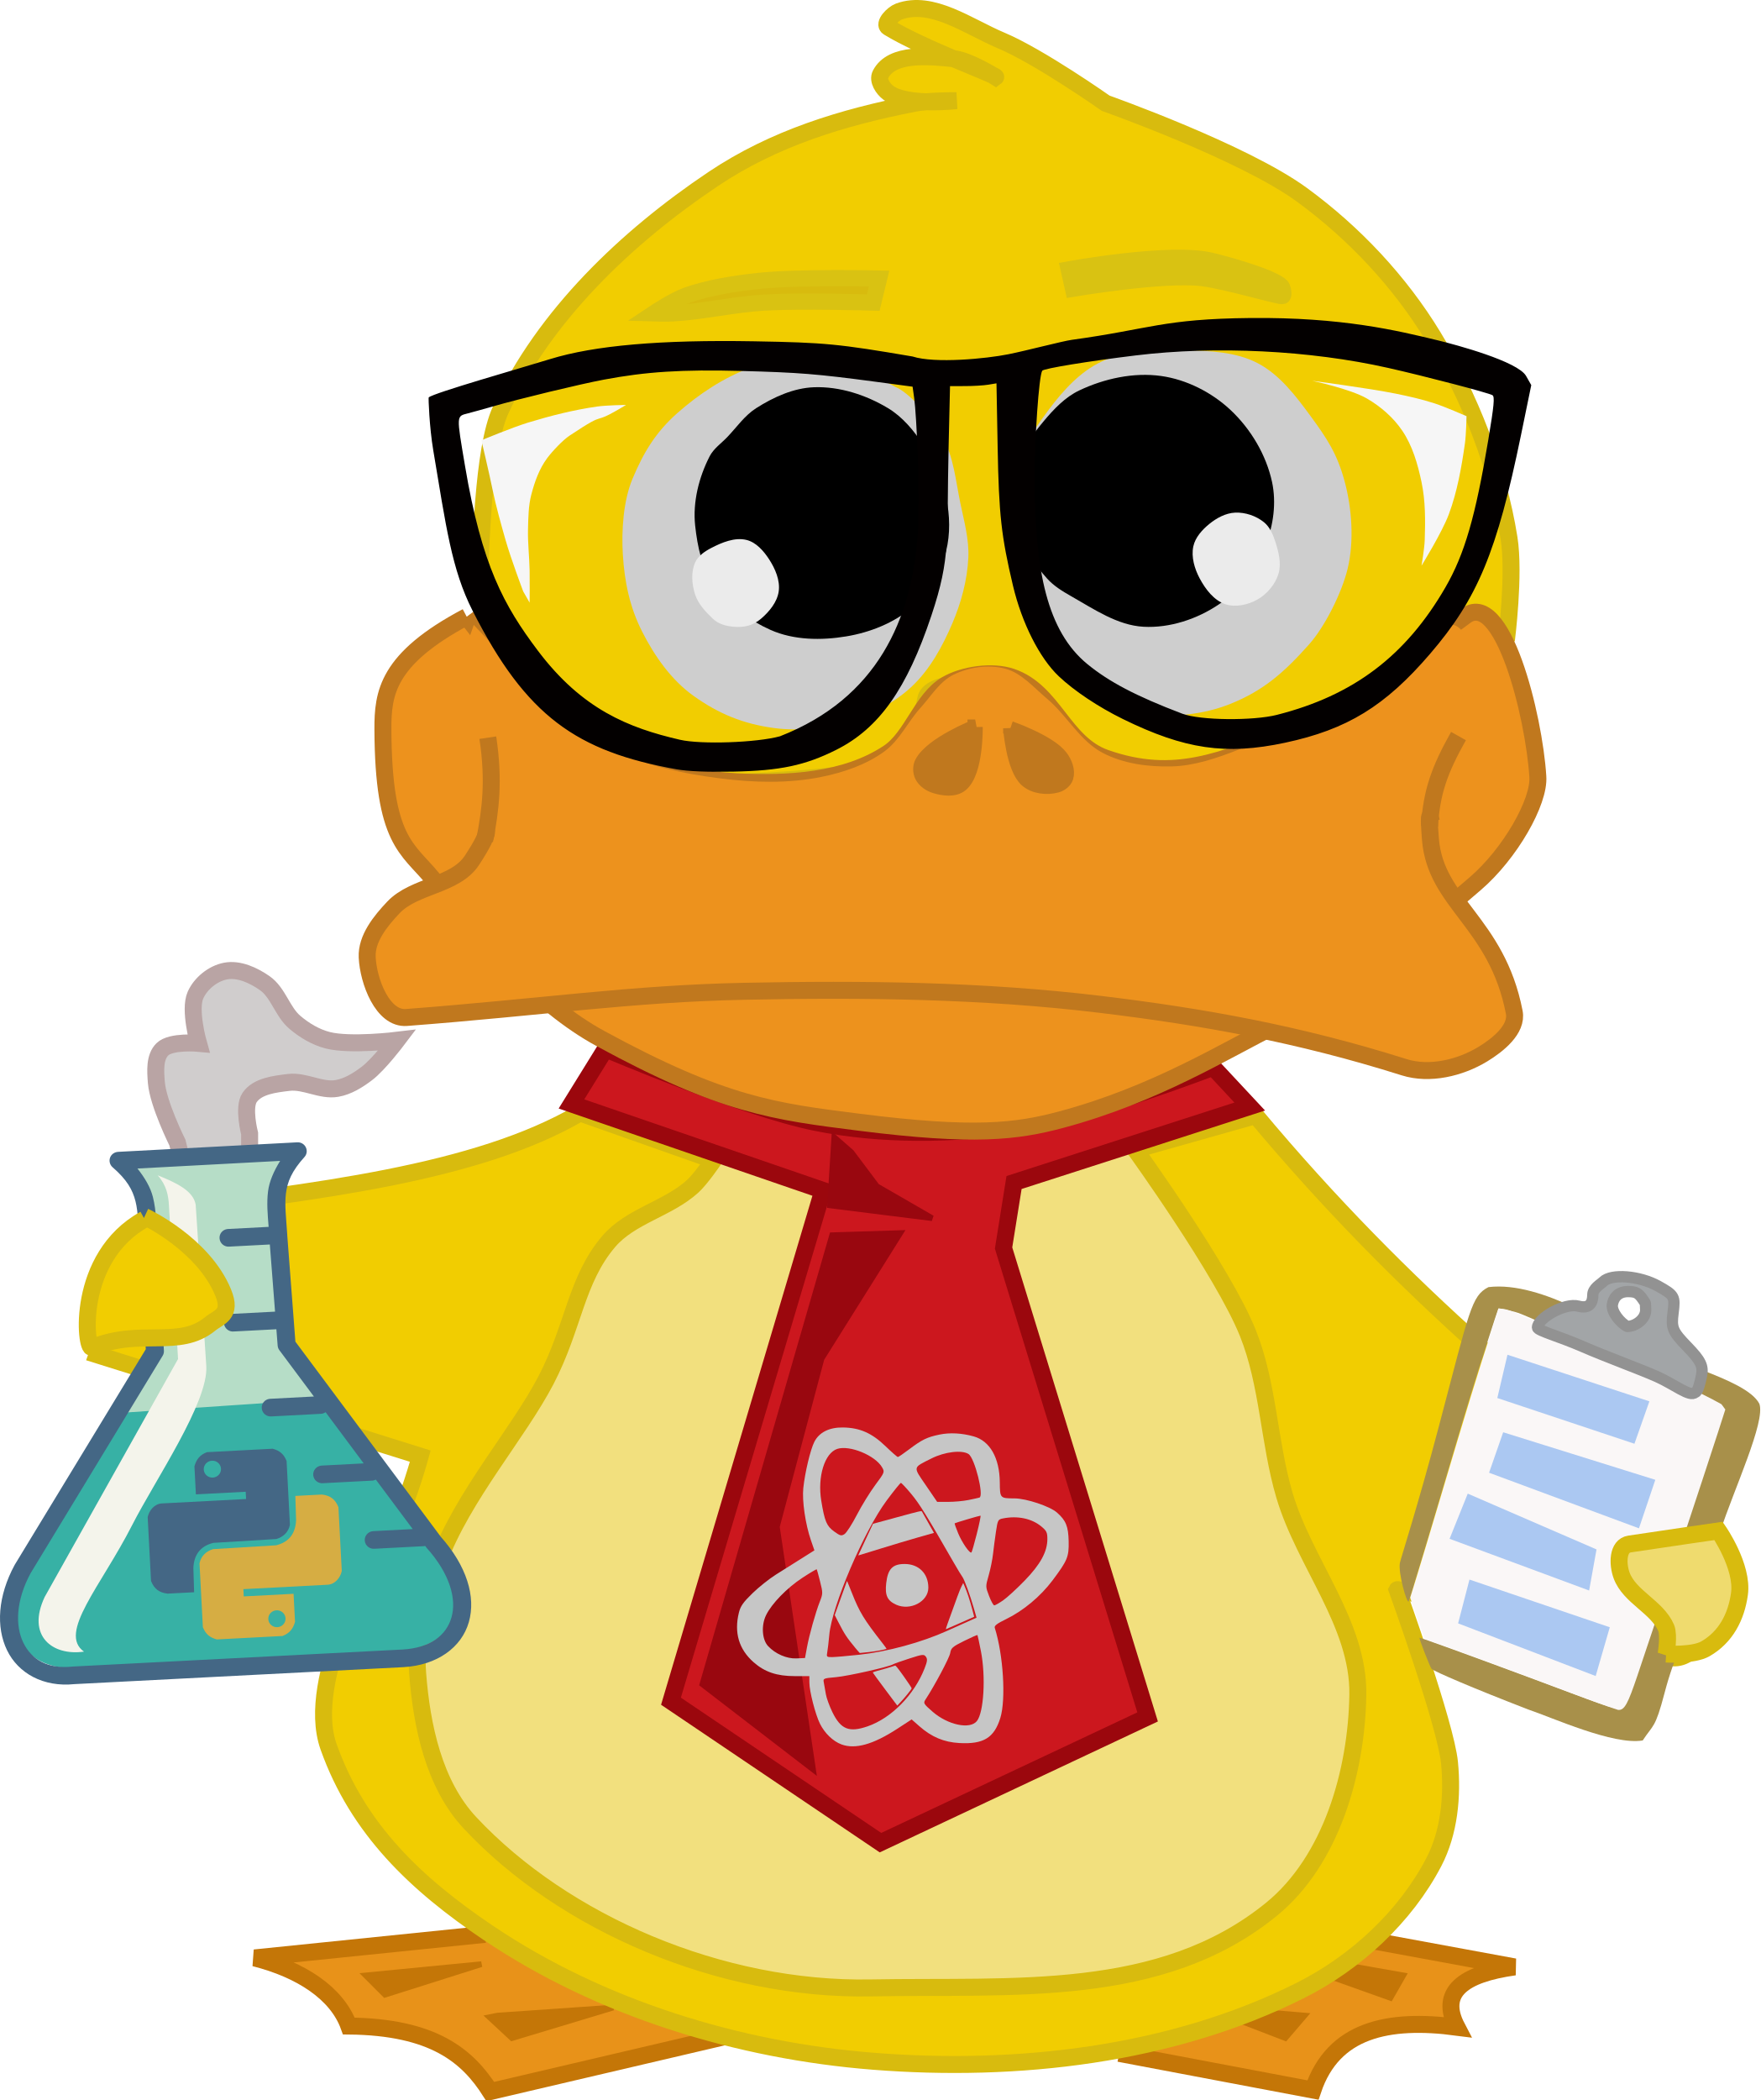
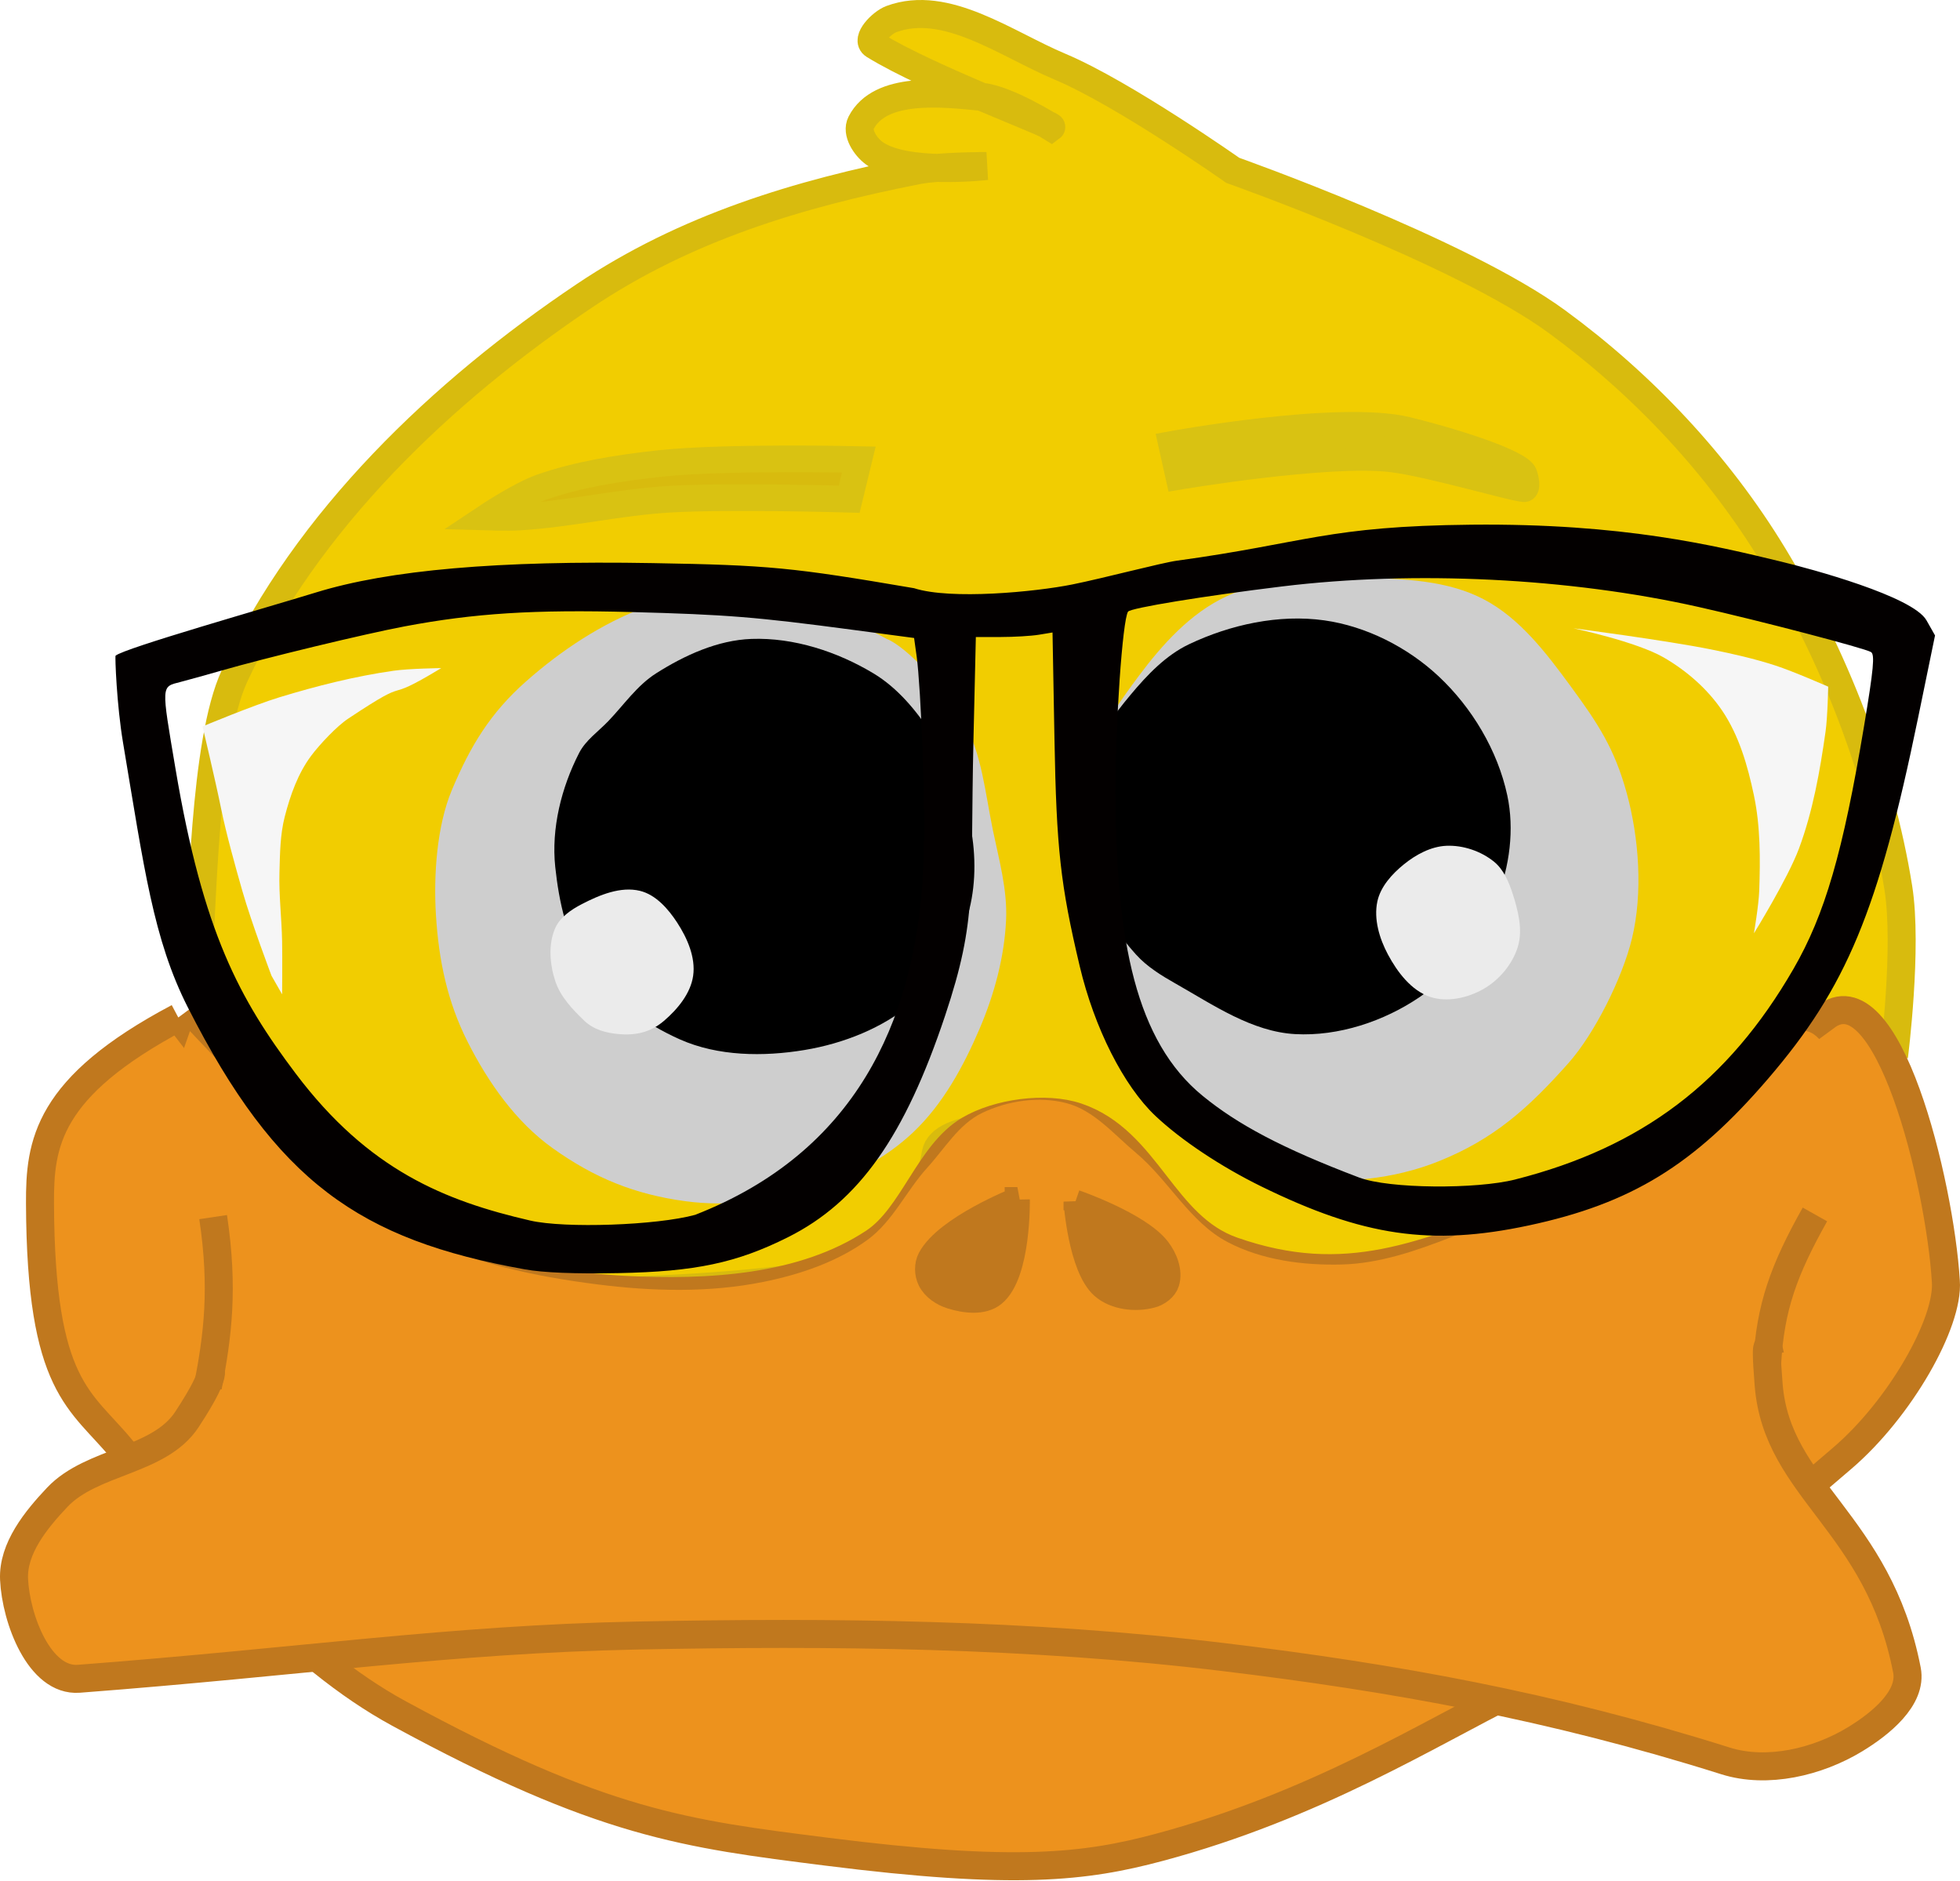
- <svg xmlns="http://www.w3.org/2000/svg" width="311.17" height="371.138" id="svg2" version="1.1">
+ <svg xmlns="http://www.w3.org/2000/svg" width="209.967" height="201.402" id="svg2" version="1.1">
  <defs id="defs4">
    <style id="style6" type="text/css">
    .fil1 {fill:#37B1A5}
    .fil0 {fill:#B6DDC7}
    .fil2 {fill:#F4F4EB}
    .fil4 {fill:#446785}
    .fil3 {fill:#D6AD43}
    .fil5 {fill:#446785;fill-rule:nonzero}
   </style>
  </defs>
-   <g id="layer1" transform="translate(-202.6797,-292.4466)">
-     <path style="fill:#f2e07e;fill-opacity:1;stroke:none" d="m 343.398,490.438 -24.448,8.275 -45.887,61.684 1.128,51.529 48.52,32.722 57.546,6.018 51.152,-15.045 17.302,-36.86 -12.412,-55.29 -30.09,-54.537 z" id="path3876" />
-     <path style="fill:#e89219;fill-opacity:1;stroke:#c47607;stroke-width:3;stroke-linecap:butt;stroke-linejoin:miter;stroke-miterlimit:4;stroke-opacity:1;stroke-dasharray:none" d="m 400.52,655.342 34.259,6.481 c 3.598,-10.689 13.257,-12.719 25.463,-11.111 -3.24,-6.203 1.095,-9.377 10.185,-10.648 l -25.144,-4.63" id="path3817" />
-     <path style="fill:#e89219;fill-opacity:1;stroke:#c47607;stroke-width:3;stroke-linecap:butt;stroke-linejoin:miter;stroke-miterlimit:4;stroke-opacity:1;stroke-dasharray:none" d="m 288.426,634.307 -40.741,4.167 c 8.252,2.086 14.567,6.26 16.667,12.037 15.002,0.153 21.002,5.307 25,11.574 l 43.519,-10.185" id="path3815" />
-     <path style="fill:#c47607;fill-opacity:1;stroke:#c47607;stroke-width:1px;stroke-linecap:butt;stroke-linejoin:miter;stroke-opacity:1" d="m 422.511,649.797 7.386,2.841 3.409,-3.977 -6.818,-0.568 z" id="path3847" />
-     <path style="fill:#c47607;fill-opacity:1;stroke:#c47607;stroke-width:1px;stroke-linecap:butt;stroke-linejoin:miter;stroke-opacity:1" d="m 436.974,641.435 11.505,4.101 2.273,-3.977 -10.689,-1.882 z" id="path3849" />
-     <path style="fill:#c47607;fill-opacity:1;stroke:#c47607;stroke-width:1px;stroke-linecap:butt;stroke-linejoin:miter;stroke-opacity:1" d="m 289.205,648.953 3.977,3.693 17.898,-5.398 -20.455,1.42 z" id="path3845" />
-     <path style="fill:#f1cd01;fill-opacity:1;stroke:#d8bb0e;stroke-width:3;stroke-linecap:butt;stroke-linejoin:miter;stroke-miterlimit:4;stroke-opacity:1;stroke-dasharray:none" d="m 424.663,489.608 -21.296,6.019 c 0,0 15.555,21.549 19.907,32.407 3.65,9.105 3.7,19.298 6.481,28.704 3.545,11.986 13.148,22.688 12.963,35.185 -0.202,13.639 -4.699,29.352 -15.278,37.963 -19.579,15.937 -45.592,13.414 -70.833,13.889 -26.496,0.498 -54.207,-11.395 -70.833,-29.167 -6.369,-6.808 -8.544,-17.094 -9.259,-26.389 -0.518,-6.73 1.326,-13.591 3.704,-19.907 4.364,-11.592 14.042,-22.473 18.981,-31.944 4.939,-9.472 5.275,-17.714 11.111,-24.537 3.84,-4.489 10.447,-5.746 14.815,-9.722 1.462,-1.33 3.704,-4.63 3.704,-4.63 l -23.611,-8.333 c -18.369,10.748 -46.927,13.941 -76.325,17.615 l -9.051,25.12 57.135,17.914 c 0,0 -2.205,7.973 -4.167,11.574 -3.528,6.478 -7.279,12.021 -9.722,18.981 -2.198,6.263 -4.542,14.58 -2.315,20.833 5.178,14.538 15.438,24.252 28.241,32.87 19.836,13.354 44.217,20.803 68.056,22.685 25.418,2.007 52.671,-1.072 75.463,-12.5 9.757,-4.892 18.561,-13.009 23.611,-22.685 2.747,-5.263 3.353,-11.684 2.778,-17.593 -0.653,-6.706 -9.259,-30.556 -9.259,-30.556 0.282,-0.563 41.292,12.384 49.136,12.043 7.844,-0.341 7.847,-21.276 7.584,-21.465 -28.451,-20.572 -55.799,-43.386 -81.72,-74.374 z" id="path3811" />
-     <path style="fill:#cc171e;fill-opacity:1;stroke:#9b070d;stroke-width:3;stroke-linecap:butt;stroke-linejoin:miter;stroke-miterlimit:4;stroke-opacity:1;stroke-dasharray:none" d="m 309.722,477.825 -6.019,9.722 44.444,15.278 -26.852,90.278 37.037,25 47.222,-22.222 -25.463,-82.87 1.852,-11.574 41.667,-13.426 -6.481,-6.944 c 0,0 -22.146,8.543 -33.796,10.185 -12.073,1.702 -24.627,1.971 -36.574,-0.463 -12.749,-2.597 -37.037,-12.963 -37.037,-12.963 z" id="path3813" />
+   <g id="layer1" transform="translate(-266.0858,-292.4466)">
    <path style="fill:#f1cd01;fill-opacity:1;stroke:#d8bb0e;stroke-width:3;stroke-linecap:butt;stroke-linejoin:miter;stroke-miterlimit:4;stroke-opacity:1;stroke-dasharray:none" d="m 467.648,406.196 c 0,0 -37.473,24.408 -43.769,24.553 -10.064,0.233 -23.619,0.068 -26.104,-2.365 -6.56,-6.424 -15.443,-14.877 -16.887,-15.003 -5.279,-0.458 -13.982,-0.695 -14.561,2.64 -1.06,6.102 -4.866,10.481 -7.762,11.815 -5.732,2.642 -42.136,4.328 -45.278,1.495 -11.89,-10.723 -26.266,-28.436 -26.067,-31.421 0.553,-8.306 0.706,-25.964 3.984,-33.048 7.718,-16.68 22.239,-30.499 37.5,-40.741 10.819,-7.261 22.863,-10.915 35.648,-13.426 2.428,-0.477 7.407,-0.463 7.407,-0.463 0,0 -8.798,1.024 -12.037,-1.389 -0.942,-0.702 -1.929,-2.197 -1.389,-3.241 2.03,-3.925 8.566,-3.222 12.963,-2.778 2.681,0.271 7.407,3.241 7.407,3.241 0.321,-0.241 -13.034,-5.127 -18.981,-8.796 -0.947,-0.584 0.808,-2.392 1.852,-2.778 5.866,-2.167 12.279,2.664 18.056,5.093 6.83,2.871 18.519,11.111 18.519,11.111 0,0 24.354,8.615 34.722,16.204 9.173,6.714 17.244,15.286 23.148,25 6.52,10.727 11.445,23.252 13.426,35.648 1.024,6.408 -0.463,18.056 -0.463,18.056" id="path3823" />
    <path style="fill:#ed921d;fill-opacity:1;stroke:#c0781e;stroke-width:3;stroke-linecap:butt;stroke-linejoin:miter;stroke-miterlimit:4;stroke-opacity:1;stroke-dasharray:none" d="m 285.185,401.436 c -14.113,7.47 -14.839,13.552 -14.815,19.907 0.074,19.86 4.376,20.979 8.796,26.389 8.778,10.742 18.512,22.19 29.63,28.241 21.811,11.871 30.801,12.912 45.833,14.815 20.244,2.562 27.732,1.655 35.648,-0.463 16.698,-4.468 28.984,-12.224 37.963,-16.667 15.075,-7.458 25.016,-16.315 35.185,-25 6.218,-5.31 11.456,-14.557 11.111,-18.981 -0.645,-10.542 -6.285,-33.589 -12.963,-28.241 -6.599,4.702 -19.256,16.237 -31.019,20.833 -11.961,4.674 -20.284,8.402 -32.407,4.167 -7.527,-2.629 -9.121,-11.777 -16.667,-14.352 -3.372,-1.15 -8.509,-0.427 -11.574,1.389 -4.309,2.552 -6.011,9.271 -10.185,12.037 -7.595,5.031 -17.754,5.566 -26.852,5.093 -9.654,-0.503 -19.535,-3.282 -27.778,-8.333 -8.19,-5.019 -19.907,-20.833 -19.907,-20.833" id="path3819" />
    <path style="fill:#ed921d;fill-opacity:1;stroke:#c0781e;stroke-width:3;stroke-linecap:butt;stroke-linejoin:miter;stroke-miterlimit:4;stroke-opacity:1;stroke-dasharray:none" d="m 288.321,439.105 c 0,0 1.714,-0.601 -2.21,5.387 -2.959,4.516 -10.179,4.41 -13.889,8.333 -2.276,2.408 -4.784,5.486 -4.63,8.796 0.198,4.233 2.719,10.97 6.944,10.648 23.93,-1.824 39.759,-4.224 59.722,-4.63 20.997,-0.426 42.113,-0.207 62.963,2.315 18.148,2.195 34.964,5.2 53.704,11.111 4.476,1.412 9.878,0.123 13.889,-2.315 2.637,-1.603 6.143,-4.377 5.556,-7.407 -3.081,-15.897 -13.91,-19.273 -14.815,-30.556 -0.515,-6.424 0.158,-3.178 0.158,-3.178" id="path3821" />
    <path style="fill:#cecece;fill-opacity:1;stroke:none" d="m 372.443,381.339 c 0.659,3.187 1.572,6.408 1.42,9.659 -0.186,3.992 -1.268,7.974 -2.841,11.648 -1.727,4.033 -3.918,8.062 -7.102,11.08 -2.924,2.771 -6.673,4.741 -10.511,5.966 -4.443,1.418 -9.298,2.046 -13.92,1.42 -5.437,-0.736 -9.738,-2.495 -14.205,-5.682 -3.938,-2.81 -6.905,-7.048 -9.091,-11.364 -2.2,-4.344 -3.111,-8.776 -3.409,-13.636 -0.256,-4.186 0.084,-9.485 1.705,-13.352 1.978,-4.719 4.119,-8.26 7.955,-11.648 3.762,-3.322 8.085,-6.191 12.784,-7.955 3.863,-1.449 8.114,-2.432 12.216,-1.989 4.86,0.526 13.636,5.398 13.636,5.398 2.13,0.843 6.286,5.293 8.239,8.807 1.952,3.514 2.31,7.711 3.125,11.648 z" id="path3835" />
    <path style="fill:#000000;fill-opacity:1;stroke:none" d="m 328.125,373.101 c -1.899,3.701 -2.997,8.079 -2.557,12.216 0.395,3.71 1.246,7.756 3.409,10.795 2.331,3.275 6.27,6.037 9.943,7.67 4.081,1.815 8.946,1.867 13.352,1.136 4.183,-0.694 8.42,-2.363 11.648,-5.114 2.659,-2.266 4.594,-5.487 5.682,-8.807 0.975,-2.975 1.074,-6.285 0.568,-9.375 -0.611,-3.731 -2.208,-7.337 -4.261,-10.511 -1.637,-2.531 -3.667,-4.981 -6.25,-6.534 -3.879,-2.333 -8.544,-3.854 -13.068,-3.693 -3.622,0.129 -7.168,1.75 -10.227,3.693 -2.035,1.293 -3.447,3.372 -5.114,5.114 -1.066,1.113 -2.421,2.038 -3.125,3.409 z" id="path3837" />
    <path style="fill:#cecece;fill-opacity:1;stroke:none" d="m 434.375,365.999 c 2.907,3.961 4.661,6.627 5.966,11.364 1.335,4.847 1.754,10.74 0.568,15.625 -1.011,4.167 -3.968,10.149 -6.818,13.352 -4.268,4.797 -7.958,8.13 -13.92,10.511 -4.778,1.909 -10.252,2.465 -15.341,1.705 -5.202,-0.777 -10.634,-2.672 -14.489,-6.25 -3.446,-3.199 -4.968,-8.067 -6.534,-12.5 -2.091,-5.919 -4.483,-12.239 -3.693,-18.466 0.768,-6.05 4.306,-11.59 7.955,-16.477 2.527,-3.384 5.546,-6.74 9.375,-8.523 4.504,-2.098 9.805,-2.093 14.773,-1.989 4.327,0.091 8.946,0.272 12.784,2.273 3.919,2.043 6.76,5.812 9.375,9.375 z" id="path3841" />
    <path style="fill:#000000;fill-opacity:1;stroke:none" d="m 392.045,397.817 c 4.023,2.283 8.165,5.143 12.784,5.398 4.637,0.255 9.514,-1.364 13.352,-3.977 3.68,-2.505 6.573,-6.383 8.239,-10.511 1.389,-3.443 1.913,-7.449 1.136,-11.08 -1.03,-4.813 -3.787,-9.427 -7.386,-12.784 -3.314,-3.091 -7.729,-5.334 -12.216,-5.966 -4.856,-0.683 -10.059,0.452 -14.489,2.557 -2.486,1.181 -4.484,3.286 -6.25,5.398 -1.907,2.279 -3.76,4.804 -4.545,7.67 -1.001,3.653 -0.985,7.706 0,11.364 0.883,3.278 2.845,6.282 5.114,8.807 1.177,1.31 2.729,2.256 4.261,3.125 z" id="path3839" />
-     <path style="fill:#c47607;fill-opacity:1;stroke:#c47607;stroke-width:1px;stroke-linecap:butt;stroke-linejoin:miter;stroke-opacity:1" d="m 267.33,641.567 3.409,3.409 17.045,-5.398 z" id="path3843" />
-     <g id="g3904" transform="translate(-617.5532,-0.1329787)">
-       <path id="path3887" d="m 1090.495,594.74 c -10.234,-3.946 -16.518,-6.7 -17.173,-7.184 -0.27,-0.322 -2.277,-5.394 -2.135,-5.536 0.072,-0.072 8.974,3.154 19.782,7.169 10.808,4.015 15.316,5.854 15.874,5.293 0.239,-0.266 18.125,-53.096 18.012,-53.209 -0.083,-0.083 -4.643,-3.095 -14.93,-7.375 -10.287,-4.28 -19.873,-8.927 -21.738,-9.419 -1.875,-0.495 -3.053,-0.675 -3.075,-0.638 -0.022,0.037 -3.548,10.514 -7.834,25.068 -4.287,14.555 -7.9,26.576 -8.029,26.715 -0.325,0.349 -1.887,-5.126 -1.538,-6.848 0.157,-0.775 3.228,-10.279 6.825,-23.883 5.516,-20.864 5.803,-23.292 8.829,-24.839 9.557,-1.157 22.3,7.684 25.64,9.164 4.705,3.899 19.831,6.796 22.25,11.455 1.131,3.121 -4.504,15.141 -6.92,22.568 -6.608,20.312 -8.014,21.569 -9.847,28.564 -1.66,6.337 -1.996,5.529 -3.857,8.37 -5.15,0.884 -16.044,-4.065 -20.136,-5.436 z" style="fill:#a8904a;fill-opacity:1;fill-rule:nonzero;stroke:#a8904a;stroke-width:0;stroke-linecap:round;stroke-linejoin:round;stroke-miterlimit:4;stroke-opacity:1;stroke-dasharray:none" />
-       <path id="path3902" d="m 1097.138,591.461 c -5.369,-2.053 -20.548,-7.661 -23.404,-8.647 -0.804,-0.278 -1.53,-0.556 -1.612,-0.618 -0.082,-0.062 -0.7,-1.72 -1.373,-3.685 l -1.223,-3.572 1.129,-3.64 c 0.621,-2.002 2.516,-8.307 4.212,-14.012 4.788,-16.113 6.354,-21.219 9.581,-31.228 l 0.722,-2.239 0.667,0.075 c 1.008,0.114 1.599,0.344 6.713,2.611 4.406,1.954 7.811,3.421 17.746,7.644 5.71,2.427 10.114,4.282 14.263,6.606 l 0.679,0.926 -1.324,4.121 c -1.958,6.092 -11.778,35.73 -14.243,42.984 -1.628,4.791 -2.234,6.11 -3.392,5.988 -2.332,-0.735 -6.165,-2.181 -9.142,-3.315 z" style="fill:#faf7f7;fill-opacity:1;fill-rule:nonzero;stroke:#a8904a;stroke-width:0;stroke-linecap:round;stroke-linejoin:round;stroke-miterlimit:4;stroke-opacity:1;stroke-dasharray:none" />
-     </g>
    <path style="fill:#ed921d;fill-opacity:1;stroke:none" d="m 286.436,402.894 -1.862,5.319 22.074,23.138 28.723,10.372 51.064,-0.266 52.128,-1.596 26.33,-28.457 c -5.728,-14.014 -5.523,-8.157 -16.489,-1.064 -8.562,5.535 -17.363,10.924 -26.862,14.628 -3.746,1.461 -7.683,2.821 -11.702,2.926 -4.154,0.108 -8.553,-0.466 -12.234,-2.394 -4.054,-2.123 -6.328,-6.64 -9.84,-9.574 -2.341,-1.956 -4.492,-4.56 -7.447,-5.319 -2.939,-0.755 -6.311,-0.26 -9.043,1.064 -2.482,1.203 -3.995,3.811 -5.851,5.851 -2.246,2.468 -3.69,5.741 -6.383,7.713 -3.241,2.373 -7.233,3.724 -11.17,4.521 -5.822,1.179 -11.926,1.014 -17.819,0.266 -6.657,-0.845 -13.439,-2.267 -19.415,-5.319 -5.166,-2.639 -9.377,-6.889 -13.564,-10.904 -4.081,-3.914 -10.638,-10.904 -10.638,-10.904 z" id="path3878" />
    <path style="fill:#c0781e;fill-opacity:1;stroke:#c0781e;stroke-width:2.542;stroke-linecap:butt;stroke-linejoin:miter;stroke-miterlimit:4;stroke-opacity:1;stroke-dasharray:none" d="m 381.289,421.159 c 0,0 0.49,7.033 2.889,9.148 1.346,1.186 3.564,1.432 5.296,0.963 0.714,-0.193 1.466,-0.738 1.685,-1.444 0.369,-1.19 -0.202,-2.625 -0.963,-3.611 -2.087,-2.702 -8.907,-5.055 -8.907,-5.055 z" id="path3861" />
    <path style="fill:#c0781e;fill-opacity:1;stroke:#c0781e;stroke-width:2.673;stroke-linecap:butt;stroke-linejoin:miter;stroke-miterlimit:4;stroke-opacity:1;stroke-dasharray:none" d="m 375.072,420.941 c 0,0 0.15,7.909 -2.531,10.125 -1.173,0.969 -3.104,0.707 -4.556,0.253 -0.918,-0.287 -1.855,-0.908 -2.278,-1.772 -0.334,-0.682 -0.356,-1.608 0,-2.278 1.768,-3.327 9.366,-6.328 9.366,-6.328 z" id="path3863" />
    <path style="fill:#d8bb0e;fill-opacity:1;stroke:#d9c212;stroke-width:2.854;stroke-linecap:butt;stroke-linejoin:miter;stroke-miterlimit:4;stroke-opacity:1;stroke-dasharray:none" d="m 321.654,347.832 c 5.458,-0.32 10.696,-1.592 16.155,-1.912 6.387,-0.375 19.248,0 19.248,0 l 1.031,-4.25 c 0,0 -14.309,-0.331 -21.31,0.425 -4.39,0.474 -8.846,1.185 -12.717,2.55 -2.256,0.796 -5.843,3.187 -5.843,3.187 0,0 2.297,0.067 3.437,0 z" id="path3865" />
    <path style="fill:#d9c212;fill-opacity:1;stroke:#d9c212;stroke-width:2.424;stroke-linecap:butt;stroke-linejoin:miter;stroke-miterlimit:4;stroke-opacity:1;stroke-dasharray:none" d="m 391.341,339.88 0.858,3.841 c 0,0 16.101,-2.736 22.966,-1.907 4.228,0.511 13.746,3.374 14.297,3.185 0.531,-0.182 0.26,-1.358 0.076,-1.846 -0.543,-1.434 -8.338,-3.783 -12.687,-4.839 -7.369,-1.789 -25.51,1.566 -25.51,1.566 z" id="path3867" />
    <path style="fill:#ebebeb;fill-opacity:1;stroke:none" d="m 328.409,389.294 c 1.897,-0.983 4.176,-1.934 6.25,-1.42 1.695,0.419 3.025,1.945 3.977,3.409 1.078,1.657 1.983,3.724 1.705,5.682 -0.27,1.898 -1.668,3.584 -3.125,4.83 -1.418,1.212 -2.971,1.579 -4.83,1.42 -1.361,-0.116 -2.706,-0.477 -3.693,-1.42 -1.273,-1.217 -2.577,-2.587 -3.125,-4.261 -0.589,-1.8 -0.771,-3.952 0,-5.682 0.518,-1.164 1.71,-1.971 2.841,-2.557 z" id="path3869" />
    <path style="fill:#ebebeb;fill-opacity:1;stroke:none" d="m 413.636,389.01 c -0.405,1.888 0.225,3.979 1.136,5.682 1.011,1.889 2.51,3.875 4.545,4.545 1.819,0.599 4.019,0.097 5.682,-0.852 1.695,-0.968 3.132,-2.675 3.693,-4.545 0.547,-1.823 0.019,-3.871 -0.568,-5.682 -0.406,-1.251 -0.968,-2.58 -1.989,-3.409 -1.395,-1.133 -3.319,-1.786 -5.114,-1.705 -1.652,0.075 -3.261,0.947 -4.545,1.989 -1.265,1.026 -2.499,2.384 -2.841,3.977 z" id="path3871" />
    <path style="fill:#f6f6f6;fill-opacity:1;stroke:none" d="m 434.659,359.749 c 0,0 6.731,1.428 9.659,3.125 2.436,1.412 4.67,3.352 6.25,5.682 1.816,2.679 2.744,5.924 3.409,9.091 0.702,3.341 0.686,6.815 0.568,10.227 -0.053,1.526 -0.568,4.545 -0.568,4.545 0,0 3.634,-5.875 4.83,-9.091 1.489,-4.005 2.24,-8.27 2.841,-12.5 0.227,-1.597 0.284,-4.83 0.284,-4.83 0,0 -3.741,-1.645 -5.682,-2.273 -2.229,-0.721 -4.522,-1.242 -6.818,-1.705 -4.884,-0.984 -14.773,-2.273 -14.773,-2.273 z" id="path3873" />
    <path style="fill:#f6f6f6;fill-opacity:1;stroke:none" d="m 287.784,370.26 c 0,0 1.393,5.857 1.989,8.807 0.534,2.64 1.532,6.217 2.273,8.807 0.982,3.432 3.125,9.091 3.125,9.091 l 1.136,1.989 c 0,0 0.036,-3.788 0,-5.682 -0.047,-2.463 -0.354,-4.923 -0.284,-7.386 0.056,-1.997 0.069,-4.032 0.568,-5.966 0.593,-2.3 1.417,-4.634 2.841,-6.534 0.887,-1.184 2.739,-3.168 3.977,-3.977 7.43,-4.944 3.059,-1.219 9.943,-5.398 0,0 -3.424,0.043 -5.114,0.284 -4.139,0.592 -8.216,1.623 -12.216,2.841 -2.81,0.855 -8.239,3.125 -8.239,3.125 z" id="path3875" />
    <path style="fill:none;stroke:#c0781e;stroke-width:3;stroke-linecap:butt;stroke-linejoin:miter;stroke-miterlimit:4;stroke-opacity:1;stroke-dasharray:none" d="m 288.352,440.999 c 1.054,-5.48 1.714,-10.502 0.568,-18.182" id="path3895" />
    <path style="fill:none;stroke:#c0781e;stroke-width:3;stroke-linecap:butt;stroke-linejoin:miter;stroke-miterlimit:4;stroke-opacity:1;stroke-dasharray:none" d="m 455.398,438.442 c 0.337,-5.966 1.762,-9.943 5.114,-15.909" id="path3897" />
    <path style="fill:#030000;fill-opacity:1;stroke:none" d="m 322.287,428.41 c -17.683,-3.169 -26.582,-9.359 -36.076,-28.053 -3.7,-7.285 -4.688,-14.918 -6.945,-28.358 -0.68,-4.052 -0.872,-9.251 -0.8,-9.316 0.882,-0.798 16.297,-5.18 21.473,-6.776 7.828,-2.414 19.546,-3.434 36.099,-3.142 12.449,0.219 14.872,0.452 27.97,2.687 3.937,1.271 13.021,0.39 16.941,-0.399 3.403,-0.685 9.557,-2.323 11.236,-2.552 13.848,-1.896 16.053,-3.701 31.554,-3.852 16.23,-0.158 25.983,2.222 33.139,3.952 3.236,0.782 14.126,3.722 15.582,6.29 l 0.918,1.619 -1.816,8.827 c -4.252,20.663 -7.66,28.864 -16.065,38.654 -7.951,9.261 -14.668,13.378 -25.654,15.722 -10.447,2.23 -17.739,1.165 -28.647,-4.185 -4.33,-2.123 -8.612,-4.977 -11.342,-7.559 -3.402,-3.217 -6.535,-9.415 -8.102,-16.027 -2.062,-8.702 -2.492,-12.568 -2.706,-24.353 l -0.208,-11.394 -1.458,0.241 c -0.802,0.133 -2.65,0.243 -4.107,0.245 l -2.649,0.004 -0.254,10.948 c -0.376,16.219 0.458,19.135 -3.04,29.61 -4.303,12.882 -9.21,19.914 -16.834,23.73 -5.492,2.749 -9.914,3.684 -18.165,3.843 -4.695,0.09 -8.032,-0.044 -10.044,-0.405 l 0,0 z m 18.268,-5.835 c 17.247,-6.728 23.311,-20.733 24.364,-35.776 0.467,-6.978 -0.223,-21.065 -0.624,-23.955 l -0.286,-2.059 -6.498,-0.865 c -10.44,-1.39 -13.578,-1.642 -23.798,-1.914 -10.428,-0.278 -16.799,0.125 -24.283,1.536 -4.278,0.806 -14.919,3.374 -19.686,4.752 -1.436,0.415 -3.38,0.955 -4.319,1.199 -2.096,0.546 -2.075,0.189 -0.534,9.327 2.956,17.525 6.861,24.644 12.876,32.625 7.806,10.357 16.011,13.64 25.123,15.743 3.71,0.856 13.558,0.514 17.666,-0.614 z m 87.855,-3.789 c 13.547,-3.437 22.798,-10.435 29.798,-22.545 3.376,-5.84 5.311,-12.498 7.572,-26.053 1.017,-6.095 1.161,-7.635 0.739,-7.896 -0.672,-0.415 -11.955,-3.366 -18.477,-4.831 -13.821,-3.106 -30.428,-3.925 -44.6,-2.199 -8.373,1.02 -16.257,2.31 -16.515,2.703 -0.59,0.899 -1.362,12.046 -1.343,19.394 0.041,15.958 2.199,26.64 9.347,32.478 3.713,3.032 8.437,5.586 16.738,8.736 3.22,1.222 12.581,1.27 16.74,0.215 z" id="path3914" />
    <g id="g3956" transform="translate(-0.6098257,2.33229e-7)" />
-     <path style="fill:#efdb6e;fill-opacity:1;stroke:#d8bb0e;stroke-width:3;stroke-linecap:butt;stroke-linejoin:miter;stroke-miterlimit:4;stroke-opacity:1;stroke-dasharray:none" d="m 497.222,584.77 c 0,0 4.8,0.308 6.944,-0.926 3.589,-2.066 5.456,-5.62 6.019,-9.722 0.662,-4.828 -3.704,-11.111 -3.704,-11.111 0,0 -7.765,1.11 -15.741,2.315 -2.136,0.323 -2.134,3.528 -1.389,5.556 1.398,3.802 6.265,5.54 7.87,9.259 0.554,1.283 1e-5,4.63 1e-5,4.63 z" id="path3809" />
-     <path style="fill:#d0cdcd;fill-opacity:1;stroke:#b9a4a4;stroke-width:3;stroke-linecap:butt;stroke-linejoin:miter;stroke-miterlimit:4;stroke-opacity:1;stroke-dasharray:none" d="m 234.043,494.383 c 0,0 -3.429,-6.893 -3.723,-10.638 -0.155,-1.976 -0.348,-4.46 1.064,-5.851 1.536,-1.514 6.383,-1.064 6.383,-1.064 0,0 -1.683,-5.912 -0.532,-8.511 0.919,-2.076 3.089,-3.831 5.319,-4.255 2.369,-0.451 4.934,0.752 6.915,2.128 2.389,1.658 3.109,5.025 5.319,6.915 1.689,1.443 3.698,2.643 5.851,3.191 3.952,1.008 12.234,0 12.234,0 0,0 -3.218,4.259 -5.319,5.851 -1.58,1.197 -3.365,2.325 -5.319,2.66 -2.818,0.483 -5.673,-1.41 -8.511,-1.064 -2.451,0.299 -5.517,0.624 -6.915,2.66 -1.205,1.754 0,6.383 0,6.383 l 0,7.979 -11.17,0 z" id="path3880" />
-     <g style="fill-rule:evenodd;display:inline" id="g3012" transform="matrix(1.849592,-0.096933,0.09798236,1.869615,198.5382,499.7595)">
-       <g transform="matrix(0.7475343,0,0,0.7238517,-2.542389,25.58687)" id="g3032">
-         <polygon style="fill:#b6ddc7" id="polygon10" points="25.149,37.411 24.537,20.028 22.603,14.847 43.589,14.477 41.268,18.686 41.665,39.579 51.31,54.367 14.204,55.674 " class="fil0" transform="translate(0,-50)" />
-         <path style="fill:#37b1a5" id="path12" d="M 16.91,2.965 7.749,16.638 c -3.898,5.985 -3.381,13.995 7.246,13.127 2.187,-0.179 35.278,0 35.278,0 13.87,1.188 12.244,-7.787 8.75,-12.306 L 49.589,3.101 16.91,2.965 z" class="fil1" />
-         <path style="fill:#37b1a5" id="path14" d="m 52.647,29.872 c -0.734,0 -1.526,-0.034 -2.374,-0.107 2.87e-4,-1.28e-4 -3.231,-0.018 -7.741,-0.036 -0.912,-0.004 -1.877,-0.007 -2.879,-0.011 -4.606,-0.018 -9.979,-0.032 -14.54,-0.032 -0.897,0 -1.763,4.15e-4 -2.585,0.002 -0.177,0 -0.352,4.15e-4 -0.525,9.89e-4 -3.703,0.007 -6.431,0.029 -7.008,0.076 -0.536,0.044 -1.045,0.065 -1.53,0.065 -2.851,0 -4.84,-0.731 -6.115,-1.91 -0.452,-0.419 -0.815,-0.894 -1.094,-1.414 -0.802,-1.493 -0.914,-3.348 -0.493,-5.262 0.122,-0.556 0.289,-1.117 0.498,-1.676 0.373,-0.999 0.876,-1.989 1.489,-2.93 L 20.711,-3.138 46.873,-3.556 59.023,17.459 c 0.324,0.419 0.632,0.876 0.913,1.36 0.16,0.275 0.311,0.559 0.451,0.848 0.679,1.404 1.108,2.96 1.061,4.424 -0.009,0.267 -0.033,0.531 -0.075,0.79 -0.016,0.102 -0.036,0.205 -0.057,0.306 -0.046,0.214 -0.105,0.425 -0.177,0.63 -0.206,0.59 -0.521,1.143 -0.963,1.641 -0.394,0.444 -0.89,0.843 -1.5,1.182 -0.414,0.231 -0.882,0.434 -1.407,0.606 -0.282,0.092 -0.583,0.176 -0.899,0.249 -1.045,0.242 -2.278,0.376 -3.723,0.376 z" class="fil1" />
-         <path style="fill:#f4f4eb" id="path16" d="M 13.902,27.714 C 9.855,28.09 6.648,25.284 9.252,20.33 l 18.596,-30.081 -0.137,-19.963 c 0.013,-1.367 -0.161,-2.734 -1.231,-4.102 2.341,1.104 4.462,2.281 4.648,4.102 l 0.275,21.057 c 0.061,4.73 -7.284,14.505 -10.515,20.221 -4.398,7.778 -10.219,13.547 -6.987,16.151 z" class="fil2" />
-         <path style="fill:#446785" id="path20" d="m 42.188,-34.855 c -0.884,1.306 -1.52,2.599 -1.745,3.886 -0.263,1.503 -0.205,3.014 -0.162,4.625 l -5.128,-1.6e-4 -0.126,0 c -0.636,0.035 -1.115,0.57 -1.08,1.206 0.035,0.636 0.569,1.133 1.205,1.098 l 5.165,-1.27e-4 0.216,8.781 -5.381,0 -0.126,0 c -0.636,0.035 -1.115,0.57 -1.08,1.206 0.035,0.636 0.569,1.132 1.205,1.097 l 5.434,0 0.054,2.141 c 0.005,0.211 0.066,0.416 0.18,0.594 l 4.102,6.28 -5.523,0 -0.126,0 c -0.636,0.034 -1.115,0.569 -1.08,1.205 0.035,0.635 0.57,1.132 1.206,1.098 l 6.279,-1.28e-4 c 0.229,0.003 0.443,-0.06 0.63,-0.18 l 4.516,6.927 -5.308,0 -0.108,0 c -0.636,0.03 -1.127,0.57 -1.097,1.206 0.03,0.636 0.57,1.127 1.205,1.097 l 6.28,-1.27e-4 c 0.165,0.003 0.32,-0.044 0.467,-0.107 l 4.372,6.693 -4.984,0 -0.108,0 c -0.636,0.029 -1.128,0.57 -1.098,1.205 0.03,0.636 0.57,1.127 1.205,1.098 l 6.28,-1.6e-4 c 0.061,9.89e-4 0.12,-0.009 0.18,-0.018 l 0.09,0.126 0.053,0.09 c 2.881,3.63 3.511,6.966 2.735,9.266 -0.776,2.3 -2.901,3.835 -6.478,3.851 l -42.05,-0.036 -0.071,0 C 9.144,29.767 7.151,28.379 6.22,26.122 c -0.931,-2.256 -0.669,-5.54 1.404,-8.996 l 18.28,-27.403 c 0.129,-0.191 0.199,-0.417 0.198,-0.648 l -0.126,-14.124 c -0.021,-2.185 0.122,-4.051 -0.252,-5.974 -0.246,-1.271 -0.891,-2.538 -1.781,-3.815 l 18.245,-0.018 z m 2.303,-2.304 -22.905,0.019 c -0.463,0.004 -0.885,0.273 -1.061,0.702 -0.177,0.428 -0.073,0.93 0.251,1.259 1.757,1.725 2.405,3.074 2.699,4.589 0.294,1.514 0.178,3.274 0.198,5.559 l 0.127,13.783 -18.119,27.133 -0.036,0.054 c -2.361,3.937 -2.826,7.964 -1.548,11.066 1.271,3.082 4.378,5.083 8.366,4.876 l 0.073,0 41.995,0.036 c 4.286,-0.018 7.535,-2.147 8.637,-5.416 1.094,-3.245 0.115,-7.335 -3.041,-11.354 l -0.053,-0.09 -17.148,-26.269 -0.324,-13.801 c -0.001,-0.067 8.61e-4,-0.114 -1.28e-4,-0.18 l 1.28e-4,-0.036 c -0.027,-2.171 -0.149,-3.878 0.108,-5.344 0.266,-1.519 0.884,-2.868 2.609,-4.625 0.327,-0.331 0.415,-0.829 0.233,-1.259 -0.181,-0.43 -0.595,-0.705 -1.061,-0.702 z" class="fil4" />
-         <g id="_96528888" transform="translate(0,-50)">
-           <path style="fill:#446785" d="m 31.49,53.723 c 0.609,0 1.102,0.494 1.102,1.102 0,0.609 -0.494,1.102 -1.102,1.102 -0.609,0 -1.102,-0.494 -1.102,-1.102 0,-0.609 0.494,-1.102 1.102,-1.102 z m -2.27,0.616 0,3.658 6.368,0 0,0.948 -10.771,0 c -0.937,0 -1.679,0.824 -1.897,1.694 l 0,8.332 c 0.343,1.028 0.941,1.579 2.032,1.761 l 3.387,0 0.068,-3.184 c 0.17,-1.699 1.021,-2.778 2.71,-3.116 l 8.061,-0.068 c 0.917,-0.229 1.595,-0.827 1.829,-1.761 l 0,-8.332 c -0.302,-0.905 -0.789,-1.392 -1.694,-1.694 l -8.4,0 c -0.921,0.307 -1.389,0.847 -1.694,1.761 z" class="fil4" id="_96528984" />
-           <path style="fill:#d6ad43" d="m 38.721,73.646 c 0.609,0 1.102,0.494 1.102,1.102 0,0.609 -0.494,1.102 -1.102,1.102 -0.609,0 -1.102,-0.494 -1.102,-1.102 0,-0.609 0.494,-1.102 1.102,-1.102 z m 3.1,-11.584 c -0.17,1.699 -1.021,2.778 -2.71,3.116 l -8.061,0.068 c -0.917,0.229 -1.595,0.827 -1.829,1.761 l 0,8.332 c 0.302,0.905 0.789,1.392 1.694,1.694 l 8.4,0 c 0.921,-0.307 1.389,-0.847 1.694,-1.761 l 0,-3.658 -6.368,0 0,-0.948 10.771,0 c 0.937,0 1.679,-0.824 1.897,-1.694 l 0,-8.332 c -0.343,-1.028 -0.941,-1.579 -2.032,-1.761 l -3.387,0 -0.068,3.184 z" class="fil3" id="_96528912" />
-         </g>
-       </g>
-     </g>
-     <path style="fill:#99070f;fill-opacity:1;stroke:#99070f;stroke-width:1px;stroke-linecap:butt;stroke-linejoin:miter;stroke-opacity:1" d="m 350.168,493.447 -0.752,12.036 18.054,2.257 -9.779,-5.642 -4.513,-6.018 z" id="path3872" />
-     <path style="fill:#99070f;fill-opacity:1;stroke:#99070f;stroke-width:1px;stroke-linecap:butt;stroke-linejoin:miter;stroke-opacity:1" d="m 349.792,510.748 -22.943,79.361 19.558,15.045 -6.394,-42.878 7.899,-29.714 13.916,-22.191 z" id="path3874" />
-     <g id="g3844" style="fill:#c6c6c6;fill-opacity:1" transform="translate(298.1611,-3.940455)">
-       <path id="path3830" d="m 53.273,604.681 c -1.489,-0.552 -2.956,-1.961 -3.8,-3.652 -0.807,-1.616 -1.867,-5.733 -1.874,-7.274 l -0.005,-1.143 -2.58,0 c -3.164,0 -5.307,-0.723 -7.272,-2.453 -2.602,-2.29 -3.474,-5.23 -2.601,-8.77 0.283,-1.147 0.758,-1.824 2.393,-3.413 1.122,-1.09 2.987,-2.576 4.145,-3.303 1.158,-0.726 3.164,-1.988 4.458,-2.803 l 2.353,-1.483 -0.611,-1.77 c -0.982,-2.846 -1.587,-6.977 -1.352,-9.234 0.286,-2.746 1.258,-6.818 1.952,-8.178 0.857,-1.68 2.641,-2.574 5.064,-2.538 2.96,0.044 5.104,0.985 7.493,3.287 1.103,1.063 2.097,1.934 2.207,1.934 0.11,0 0.991,-0.598 1.958,-1.33 2.292,-1.735 3.208,-2.182 5.402,-2.634 1.84,-0.379 3.95,-0.268 6.044,0.32 2.875,0.807 4.575,3.798 4.617,8.126 0.027,2.812 0.038,2.824 2.6,2.832 2.082,0.006 6.242,1.392 7.503,2.499 1.59,1.396 2.015,2.441 2.07,5.091 0.057,2.737 -0.206,3.373 -2.841,6.89 -2.126,2.837 -5.191,5.393 -8.226,6.861 -1.575,0.762 -2.111,1.169 -1.999,1.52 1.514,4.771 2.002,12.656 0.986,15.942 -1.089,3.523 -2.986,4.678 -7.276,4.432 -2.712,-0.156 -4.878,-1.07 -7.037,-2.971 l -1.365,-1.201 -2.562,1.668 c -4.246,2.764 -7.414,3.649 -9.842,2.75 l 0,0 z m 4.623,-3.194 c 4.207,-1.453 8.241,-5.559 10.076,-10.257 0.484,-1.238 0.527,-1.632 0.226,-2.043 -0.344,-0.471 -0.569,-0.447 -2.942,0.32 -1.413,0.456 -2.706,0.915 -2.874,1.02 -0.719,0.448 -7.929,2.072 -10.055,2.265 -2.301,0.208 -2.322,0.218 -2.166,1.006 0.086,0.437 0.247,1.344 0.357,2.015 0.11,0.671 0.63,2.099 1.154,3.173 1.485,3.042 2.951,3.632 6.224,2.501 z m 19.307,-0.919 c 1.239,-1.515 1.608,-7.86 0.72,-12.378 -0.297,-1.509 -0.571,-2.785 -0.61,-2.836 -0.039,-0.05 -1.102,0.419 -2.362,1.042 -2.044,1.012 -2.308,1.242 -2.454,2.138 -0.135,0.833 -2.737,5.727 -4.38,8.238 -0.402,0.614 -0.322,0.748 1.272,2.134 2.693,2.341 6.581,3.168 7.814,1.661 z M 47.165,587.58 c 0.411,-2.241 1.524,-6.208 2.288,-8.15 0.542,-1.38 0.545,-1.532 0.048,-3.506 -0.285,-1.135 -0.553,-2.118 -0.596,-2.184 -0.042,-0.066 -1.188,0.61 -2.546,1.502 -2.746,1.803 -5.43,4.567 -6.42,6.611 -0.874,1.805 -0.707,4.309 0.362,5.455 1.282,1.374 3.299,2.249 5.005,2.172 l 1.524,-0.069 0.335,-1.829 z m 9.272,1.251 c 4.988,-0.54 10.992,-2.176 15.551,-4.235 1.09,-0.493 2.698,-1.213 3.573,-1.602 l 1.591,-0.707 -0.461,-1.622 c -0.624,-2.198 -1.723,-5.213 -2.035,-5.586 -0.14,-0.168 -0.847,-1.334 -1.57,-2.592 -4.803,-8.358 -6.018,-10.32 -7.473,-12.066 -0.898,-1.078 -1.723,-1.96 -1.832,-1.96 -0.11,0 -1.246,1.406 -2.524,3.125 -4.01,5.391 -9.679,18.654 -10.133,23.707 -0.113,1.258 -0.278,2.664 -0.366,3.125 -0.149,0.78 -0.09,0.838 0.854,0.832 0.558,-0.004 2.73,-0.193 4.827,-0.42 z m 25.405,-9.604 c 0.701,-0.486 2.407,-2.047 3.791,-3.47 2.808,-2.886 4.04,-5.135 4.04,-7.373 0,-1.166 -0.142,-1.458 -1.084,-2.235 -1.701,-1.402 -4.197,-1.921 -6.768,-1.407 -0.875,0.175 -0.93,0.281 -1.24,2.363 -0.178,1.199 -0.411,2.97 -0.517,3.936 -0.106,0.966 -0.449,2.654 -0.763,3.752 -0.566,1.98 -0.566,2.009 0.065,3.656 0.349,0.913 0.763,1.66 0.919,1.66 0.156,0 0.857,-0.397 1.558,-0.883 z m -4.639,-11.791 c 0.442,-1.75 0.734,-3.181 0.648,-3.181 -0.206,0 -4.469,1.263 -4.567,1.353 -0.042,0.038 0.233,0.821 0.61,1.739 0.677,1.649 2.071,3.661 2.358,3.403 0.081,-0.073 0.51,-1.564 0.952,-3.314 l 0,0 z m -21.205,-3.324 c 0.849,-1.64 2.308,-4.01 3.243,-5.267 1.673,-2.252 1.692,-2.299 1.216,-3.128 -1.211,-2.11 -5.741,-3.977 -7.923,-3.265 -2.234,0.729 -3.528,4.92 -2.832,9.168 0.596,3.63 0.944,4.463 2.272,5.425 1.076,0.78 1.279,0.83 1.845,0.462 0.349,-0.228 1.33,-1.756 2.179,-3.395 l 0,0 z m 19.709,-2.621 c 0.889,-0.179 1.768,-0.373 1.955,-0.432 0.852,-0.268 -0.823,-6.975 -1.922,-7.695 -1.164,-0.763 -4.192,-0.408 -6.527,0.765 -3.388,1.701 -3.32,1.39 -1.025,4.751 l 2.004,2.936 1.95,0 c 1.072,0 2.677,-0.146 3.565,-0.325 l 0,0 z" style="fill:#c6c6c6;fill-opacity:1;stroke:none" />
-       <path id="path3834" d="m 62.939,579.987 c -1.566,-0.708 -2,-1.65 -1.755,-3.812 0.283,-2.503 1.128,-3.382 3.251,-3.382 2.504,0 4.198,1.692 4.198,4.194 0,2.445 -3.197,4.13 -5.694,3.001 z" style="fill:#c6c6c6;fill-opacity:1;fill-rule:nonzero;stroke:none" />
-       <path id="path3836" d="m 55.722,587.627 c -1.526,-1.852 -1.881,-2.389 -2.963,-4.484 l -0.68,-1.317 1.021,-2.846 c 0.562,-1.565 1.054,-2.925 1.094,-3.021 0.087,-0.211 -0.024,-0.444 0.917,1.933 1.364,3.445 2.094,4.644 5.422,8.908 0.406,0.52 0.725,0.957 0.707,0.97 -0.191,0.142 -1.823,0.452 -3.086,0.586 -0.872,0.093 -1.61,0.169 -1.639,0.169 -0.029,8e-5 -0.386,-0.404 -0.793,-0.897 l 0,0 z" style="fill:#c6c6c6;fill-opacity:1;fill-rule:nonzero;stroke:none" />
-       <path id="path3838" d="m 56.277,571.195 c 0.016,-0.043 0.601,-1.299 1.299,-2.791 l 1.27,-2.712 4.278,-1.165 c 4.083,-1.112 4.283,-1.158 4.378,-0.999 0.055,0.091 0.555,0.977 1.111,1.968 l 1.011,1.801 -2.893,0.822 c -1.591,0.452 -4.581,1.347 -6.645,1.989 -2.063,0.642 -3.771,1.166 -3.795,1.166 -0.024,0 -0.03,-0.035 -0.014,-0.079 z" style="fill:#c6c6c6;fill-opacity:1;fill-rule:nonzero;stroke:none" />
-       <path id="path3840" d="m 72.032,583.337 c 1.662,-4.642 2.16,-5.975 2.44,-6.534 l 0.323,-0.645 0.244,0.557 c 0.452,1.031 0.943,2.531 1.405,4.294 l 0.291,1.11 -2.475,1.101 c -1.361,0.606 -2.499,1.101 -2.528,1.101 -0.029,0 0.106,-0.443 0.3,-0.985 z" style="fill:#c6c6c6;fill-opacity:1;fill-rule:nonzero;stroke:none" />
-       <path id="path3842" d="m 60.991,594.955 c -1.18,-1.576 -2.156,-2.909 -2.17,-2.963 -0.014,-0.056 0.31,-0.183 0.757,-0.297 0.737,-0.189 2.868,-0.817 3.174,-0.935 0.108,-0.042 0.477,0.416 1.559,1.931 0.78,1.092 1.399,2.036 1.376,2.096 -0.087,0.226 -1.196,1.598 -1.863,2.304 l -0.688,0.729 -2.145,-2.866 z" style="fill:#c6c6c6;fill-opacity:1;fill-rule:nonzero;stroke:none" />
-     </g>
-     <path style="fill:#a2a5a7;fill-opacity:1;fill-rule:nonzero;stroke:#929292;stroke-width:2;stroke-linecap:round;stroke-linejoin:round;stroke-miterlimit:4;stroke-opacity:1;stroke-dasharray:none" d="m 495.587,535.735 c -3.103,-1.375 -9.075,-3.542 -13.109,-5.303 -4.034,-1.761 -7.999,-2.834 -7.999,-3.359 0,-1.617 4.797,-4.437 7.236,-3.786 1.855,0.495 2.544,-0.463 2.544,-1.985 0,-1.158 1.337,-1.848 1.834,-2.344 1.451,-1.451 6.442,-1.046 9.721,0.79 2.891,1.618 3.006,1.824 2.634,4.702 -0.351,2.715 -0.104,3.303 2.525,6.018 2.36,2.436 2.837,3.403 2.505,5.078 -0.225,1.138 -0.66,2.99 -1.129,2.977 -0.868,0.919 -3.657,-1.413 -6.76,-2.788 z m -1.988,-11.973 c -0.1,-1.105 0.15,-0.722 -0.427,-1.576 -0.808,-1.196 -1.248,-1.464 -2.642,-1.478 -1.986,-0.019 -2.682,1.33 -2.819,2.35 -0.167,1.241 1.412,3.203 2.649,3.819 1.517,-0.015 3.395,-1.4 3.239,-3.115 z" id="path3909" />
-     <path style="fill:#abc8f2;fill-opacity:1;stroke:#abc8f2;stroke-width:3;stroke-linecap:butt;stroke-linejoin:miter;stroke-miterlimit:4;stroke-opacity:1;stroke-dasharray:none" d="m 470.258,533.81 -1.109,4.723 21.543,7.181 1.641,-4.658 z" id="path3919" />
-     <path style="fill:#abc8f2;fill-opacity:1;stroke:#abc8f2;stroke-width:3;stroke-linecap:butt;stroke-linejoin:miter;stroke-miterlimit:4;stroke-opacity:1;stroke-dasharray:none" d="m 469.35,547.438 -1.531,4.392 23.67,8.777 1.907,-5.657 z" id="path3921" />
-     <path style="fill:#abc8f2;fill-opacity:1;stroke:#abc8f2;stroke-width:3;stroke-linecap:butt;stroke-linejoin:miter;stroke-miterlimit:4;stroke-opacity:1;stroke-dasharray:none" d="m 462.967,558.407 -2.063,5.126 21.543,7.979 0.779,-4.328 z" id="path3923" />
-     <path style="fill:#abc8f2;fill-opacity:1;stroke:#abc8f2;stroke-width:3;stroke-linecap:butt;stroke-linejoin:miter;stroke-miterlimit:4;stroke-opacity:1;stroke-dasharray:none" d="m 463.499,573.548 -1.265,4.878 21.543,8.245 1.641,-5.676 z" id="path3925" />
  </g>
-   <g id="layer3" transform="translate(-202.6797,-292.4466)">
-     <path style="fill:#f1cd01;fill-opacity:1;stroke:#d8bb0e;stroke-width:3;stroke-linecap:butt;stroke-linejoin:miter;stroke-miterlimit:4;stroke-opacity:1;stroke-dasharray:none" d="m 228.241,507.918 c -12.203,6.733 -10.528,23.212 -9.259,22.685 8.47,-3.52 15.357,0.323 20.833,-4.167 1.551,-1.272 3.939,-1.605 2.315,-5.556 -3.544,-8.618 -13.889,-13.426 -13.889,-13.426" id="path3803" />
-   </g>
-   <g id="layer2" style="display:inline" transform="translate(-202.6797,-292.4466)" />
+   <g id="layer3" transform="translate(-266.0858,-292.4466)" />
+   <g id="layer2" style="display:inline" transform="translate(-266.0858,-292.4466)" />
</svg>
